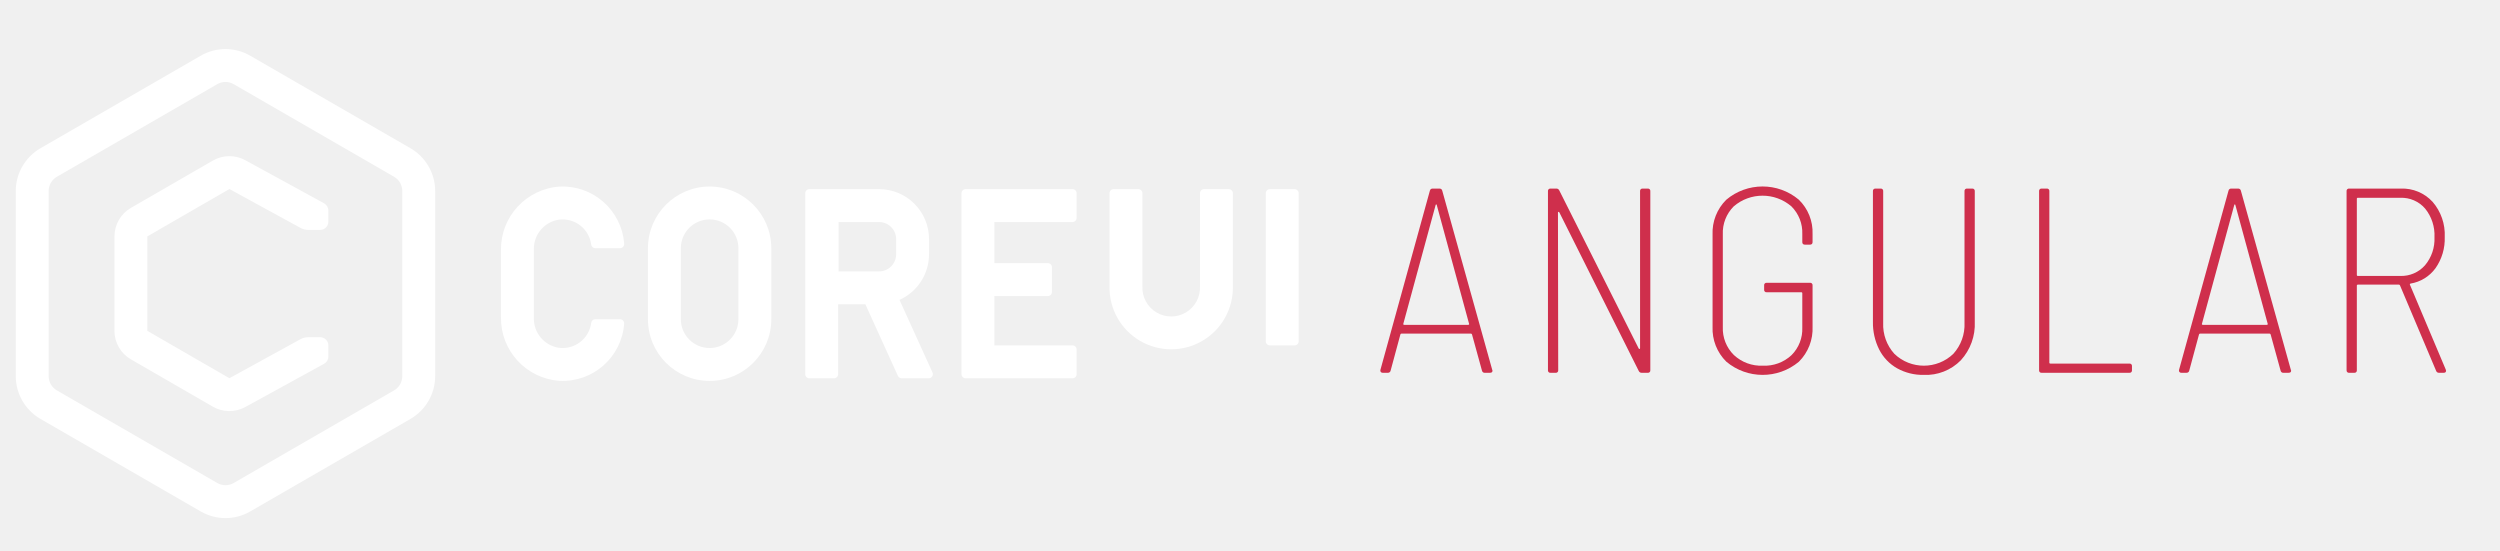
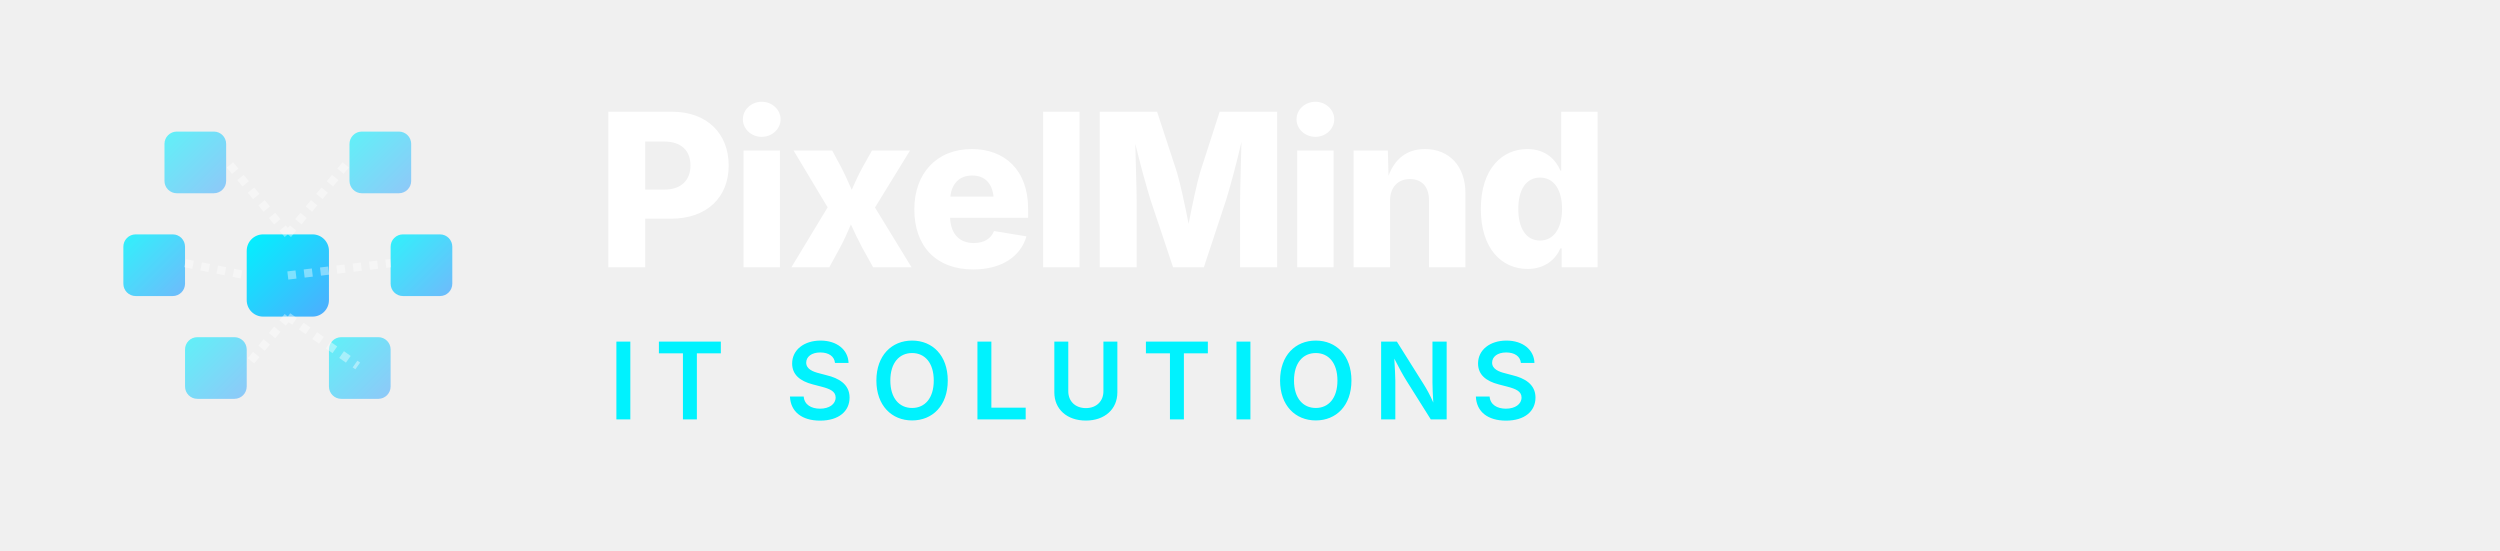
<svg xmlns="http://www.w3.org/2000/svg" viewBox="0 0 608 134">
  <defs>
+     <linearGradient id="pixelmind-grad" x1="0%" y1="0%" x2="100%" y2="100%">
+       <stop offset="0%" stop-color="#00F2FE" />
+       <stop offset="100%" stop-color="#4FACFE" />
+     </linearGradient>
    <style>
-       .cls-1 {
-         fill: #cf2f4c;
-       }
- 
-       .cls-2 {
-         fill: #fff;
-       }
+       .icon-shape { fill: url(#pixelmind-grad); }
+       .brand-text-main { fill: #ffffff; font-family: 'Montserrat', 'Inter', 'Segoe UI', sans-serif; font-weight: 800; font-size: 52px; letter-spacing: -1px; }
+       .brand-text-sub { fill: #00F2FE; font-family: 'Montserrat', 'Inter', 'Segoe UI', sans-serif; font-weight: 600; font-size: 26px; letter-spacing: 4px; }
    </style>
  </defs>
-   <g id="Warstwa_1" data-name="Warstwa 1">
-     <g>
-       <path class="cls-1" d="M360.419,90.15l-2.432-8.832a.297.297,0,0,0-.32-.191H340.899a.294.294,0,0,0-.32.191l-2.368,8.769a.659.659,0,0,1-.704.576H336.291a.588.588,0,0,1-.48-.192.581.581,0,0,1-.096-.512l12.032-43.584a.643.643,0,0,1,.704-.512h1.6a.644.644,0,0,1,.704.512l12.16,43.584.064.191c0,.343-.214.513-.64.513H361.123A.643.643,0,0,1,360.419,90.15Zm-19.104-11.231a.308.308,0,0,0,.224.096h15.488a.308.308,0,0,0,.224-.096c.064-.065.074-.117.032-.16L349.411,49.831c-.043-.085-.086-.128-.128-.128s-.086.043-.128.128l-7.872,28.928C341.24,78.802,341.251,78.854,341.315,78.919Z" />
-       <path class="cls-1" d="M399.503,45.863h1.216a.566.566,0,0,1,.64.64v43.52a.566.566,0,0,1-.64.641H399.311a.752.752,0,0,1-.768-.448L379.215,51.623c-.086-.085-.16-.117-.224-.097-.064.022-.096.097-.096.225l.064,38.272a.566.566,0,0,1-.64.641H377.103a.566.566,0,0,1-.64-.641v-43.52a.566.566,0,0,1,.64-.64h1.344a.751.751,0,0,1,.767.447L398.543,84.774c.085.087.16.118.224.097s.096-.097.096-.225V46.503A.566.566,0,0,1,399.503,45.863Z" />
-       <path class="cls-1" d="M419.823,87.942a11.281,11.281,0,0,1-3.328-8.48v-22.4a11.286,11.286,0,0,1,3.328-8.479,13.691,13.691,0,0,1,17.632-.032,11.049,11.049,0,0,1,3.359,8.384v1.92a.566.566,0,0,1-.64.641H438.959a.566.566,0,0,1-.64-.641v-1.92a9.02,9.02,0,0,0-2.656-6.752,10.771,10.771,0,0,0-14.017,0,9.097,9.097,0,0,0-2.656,6.816V79.526a9.037,9.037,0,0,0,2.688,6.816,9.713,9.713,0,0,0,7.04,2.592,9.56,9.56,0,0,0,6.976-2.56,8.966,8.966,0,0,0,2.624-6.72v-8.32a.227.227,0,0,0-.256-.256h-8.384a.565.565,0,0,1-.64-.641V69.415a.566.566,0,0,1,.64-.641h10.496a.567.567,0,0,1,.64.641v9.983a11.344,11.344,0,0,1-3.328,8.576,13.735,13.735,0,0,1-17.664-.032Z" />
-       <path class="cls-1" d="M461.384,89.575a10.903,10.903,0,0,1-4.352-4.544,14.46,14.46,0,0,1-1.536-6.784V46.503a.566.566,0,0,1,.64-.64h1.216a.566.566,0,0,1,.64.64v32a10.544,10.544,0,0,0,2.72,7.552,10.36,10.36,0,0,0,14.336,0,10.549,10.549,0,0,0,2.72-7.552v-32a.566.566,0,0,1,.64-.64h1.216a.566.566,0,0,1,.641.64V78.247a13.012,13.012,0,0,1-3.393,9.376,11.897,11.897,0,0,1-9.024,3.552A12.855,12.855,0,0,1,461.384,89.575Z" />
-       <path class="cls-1" d="M495.905,90.022v-43.52a.566.566,0,0,1,.64-.64h1.216a.566.566,0,0,1,.64.64v41.664a.226.226,0,0,0,.256.256h19.2a.566.566,0,0,1,.64.64v.96a.566.566,0,0,1-.64.641h-21.312A.566.566,0,0,1,495.905,90.022Z" />
-       <path class="cls-1" d="M554.644,90.15l-2.432-8.832a.296.296,0,0,0-.32-.191H535.124a.294.294,0,0,0-.32.191l-2.368,8.769a.659.659,0,0,1-.704.576h-1.216a.587.587,0,0,1-.48-.192.581.581,0,0,1-.096-.512l12.032-43.584a.643.643,0,0,1,.704-.512h1.601a.645.645,0,0,1,.704.512l12.16,43.584.064.191c0,.343-.214.513-.64.513h-1.216A.642.642,0,0,1,554.644,90.15ZM535.54,78.919a.308.308,0,0,0,.224.096H551.252a.31.31,0,0,0,.224-.096c.064-.065.074-.117.032-.16L543.636,49.831c-.043-.085-.086-.128-.128-.128s-.086.043-.128.128l-7.872,28.928C535.465,78.802,535.476,78.854,535.54,78.919Z" />
-       <path class="cls-1" d="M592.448,90.15,583.68,69.415a.252.252,0,0,0-.256-.192H573.44a.226.226,0,0,0-.256.256V90.022a.566.566,0,0,1-.641.641h-1.216a.565.565,0,0,1-.64-.641v-43.52a.566.566,0,0,1,.64-.64h12.544a9.979,9.979,0,0,1,7.744,3.232,12.202,12.202,0,0,1,2.944,8.544,12.434,12.434,0,0,1-2.24,7.584,9.364,9.364,0,0,1-6.08,3.744q-.256.129-.128.32l8.704,20.608.064.256c0,.343-.191.513-.576.513h-1.152A.703.703,0,0,1,592.448,90.15Zm-19.264-41.792V66.854a.227.227,0,0,0,.256.257h10.304a7.669,7.669,0,0,0,6.016-2.593,9.878,9.878,0,0,0,2.304-6.815,10.289,10.289,0,0,0-2.272-6.977,7.603,7.603,0,0,0-6.048-2.624H573.44A.226.226,0,0,0,573.185,48.358Z" />
+   <g>
+     <g transform="translate(20, 17)">
+       <rect class="icon-shape" x="40" y="40" width="20" height="20" rx="4" />
+       <rect class="icon-shape" x="10" y="40" width="15" height="15" rx="3" opacity="0.8" />
+       <rect class="icon-shape" x="20" y="15" width="15" height="15" rx="3" opacity="0.6" />
+       <rect class="icon-shape" x="25" y="65" width="15" height="15" rx="3" opacity="0.6" />
+       <rect class="icon-shape" x="75" y="40" width="15" height="15" rx="3" opacity="0.8" />
+       <rect class="icon-shape" x="65" y="15" width="15" height="15" rx="3" opacity="0.6" />
+       <rect class="icon-shape" x="60" y="65" width="15" height="15" rx="3" opacity="0.6" />
+       <path d="M 25 47 L 40 50 M 50 40 L 35 22 M 50 60 L 40 72 M 50 50 L 75 47 M 50 40 L 65 22 M 50 60 L 67 72" stroke="#ffffff" stroke-width="2" opacity="0.4" stroke-dasharray="2,2" />
    </g>
-     <g>
-       <g>
-         <path class="cls-2" d="M99.835,36.058l-39-22.517a12,12,0,0,0-12,0l-39,22.517a12.034,12.034,0,0,0-6,10.392V91.483a12.033,12.033,0,0,0,6,10.392l39,22.517a12,12,0,0,0,12,0l39-22.517a12.033,12.033,0,0,0,6-10.392V46.45A12.033,12.033,0,0,0,99.835,36.058Zm-2,55.426a4,4,0,0,1-2,3.464l-39,22.517a4.001,4.001,0,0,1-4,0l-39-22.517a4,4,0,0,1-2-3.464V46.45a4,4,0,0,1,2-3.464l39-22.517a4,4,0,0,1,4,0l39,22.517a4,4,0,0,1,2,3.464Z" />
-         <path class="cls-2" d="M77.857,82.005h-2.866a4,4,0,0,0-1.925.493L55.785,91.983,35.835,80.465V57.487l19.95-11.518,17.289,9.455a3.999,3.999,0,0,0,1.919.491h2.863a2,2,0,0,0,2-2V51.202a2,2,0,0,0-1.04-1.755L59.628,38.952a8.039,8.039,0,0,0-7.843.09L31.835,50.56a8.025,8.025,0,0,0-4,6.929v22.976a8,8,0,0,0,4,6.928l19.95,11.519a8.043,8.043,0,0,0,7.843.088l19.19-10.531a2,2,0,0,0,1.038-1.753v-2.71A2,2,0,0,0,77.857,82.005Z" />
-       </g>
-       <g>
-         <path class="cls-2" d="M172.58,45.362a15.017,15.017,0,0,0-15,14.999V77.639a15,15,0,0,0,30,0V60.361A15.017,15.017,0,0,0,172.58,45.362Zm7,32.277a7,7,0,0,1-14,0V60.361a7,7,0,0,1,14,0Z" />
-         <path class="cls-2" d="M135.914,53.421a7.01,7.01,0,0,1,7.868,6.075.989.989,0,0,0,.984.865h6.03a1.011,1.011,0,0,0,.999-1.097,15.018,15.018,0,0,0-15.716-13.884,15.288,15.288,0,0,0-14.244,15.416V77.204A15.288,15.288,0,0,0,136.079,92.62a15.018,15.018,0,0,0,15.716-13.884,1.011,1.011,0,0,0-.999-1.097h-6.03a.989.989,0,0,0-.984.865,7.01,7.01,0,0,1-7.868,6.076,7.164,7.164,0,0,1-6.079-7.185V60.606A7.164,7.164,0,0,1,135.914,53.421Z" />
-         <path class="cls-2" d="M218.757,72.928a12.159,12.159,0,0,0,7.184-11.077V58.149A12.149,12.149,0,0,0,213.792,46H196.835a1,1,0,0,0-1,1V91a1,1,0,0,0,1,1h6a1,1,0,0,0,1-1V74h6.622l7.915,17.414a1,1,0,0,0,.91.586h6.591a1,1,0,0,0,.91-1.414Zm-.816-11.077A4.154,4.154,0,0,1,213.793,66h-9.851V54h9.851a4.154,4.154,0,0,1,4.149,4.149Z" />
-         <path class="cls-2" d="M260.835,46h-26a1,1,0,0,0-1,1V91a1,1,0,0,0,1,1h26a1,1,0,0,0,1-1V85a1,1,0,0,0-1-1h-19V72h13a1,1,0,0,0,1-1V65a1,1,0,0,0-1-1h-13V54h19a1,1,0,0,0,1-1V47A1,1,0,0,0,260.835,46Z" />
-         <path class="cls-2" d="M298.835,46h-6a1,1,0,0,0-1,1V69.647a7.007,7.007,0,1,1-14,0V47a1,1,0,0,0-1-1h-6a1,1,0,0,0-1,1V69.647a15.003,15.003,0,1,0,30,0V47A1,1,0,0,0,298.835,46Z" />
-         <rect class="cls-2" x="307.835" y="46" width="8" height="38" rx="1" />
-       </g>
-     </g>
+     <text x="145" y="65" class="brand-text-main">PixelMind</text>
+     <text x="148" y="102" class="brand-text-sub">IT SOLUTIONS</text>
  </g>
</svg>
